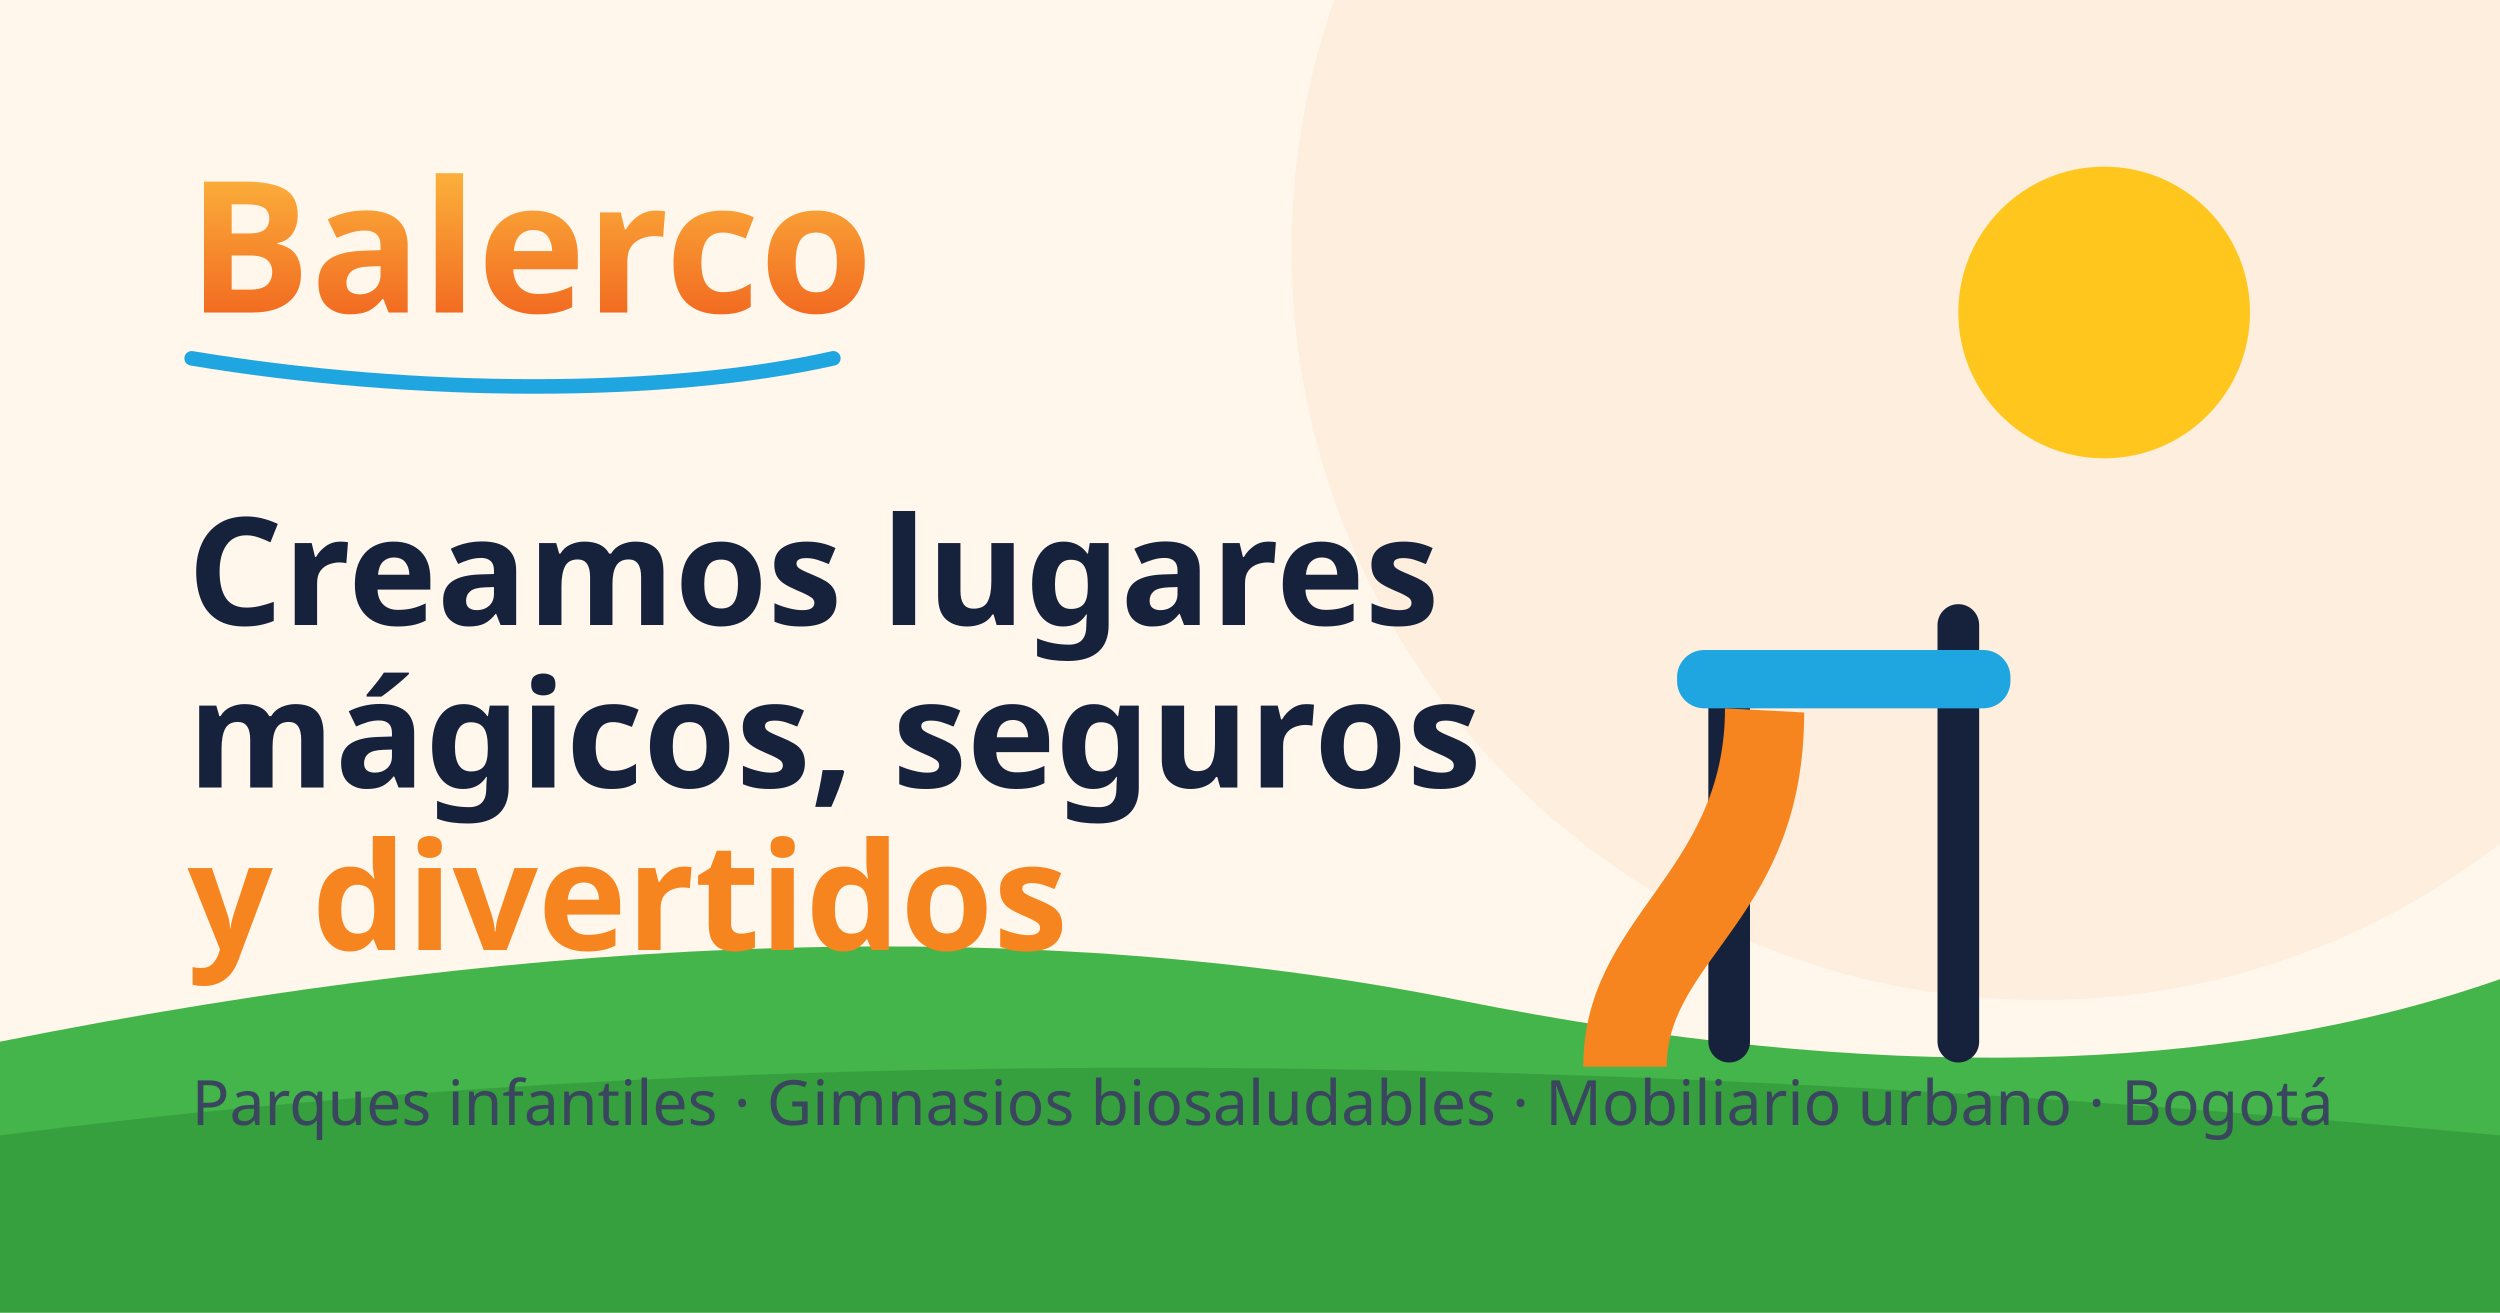
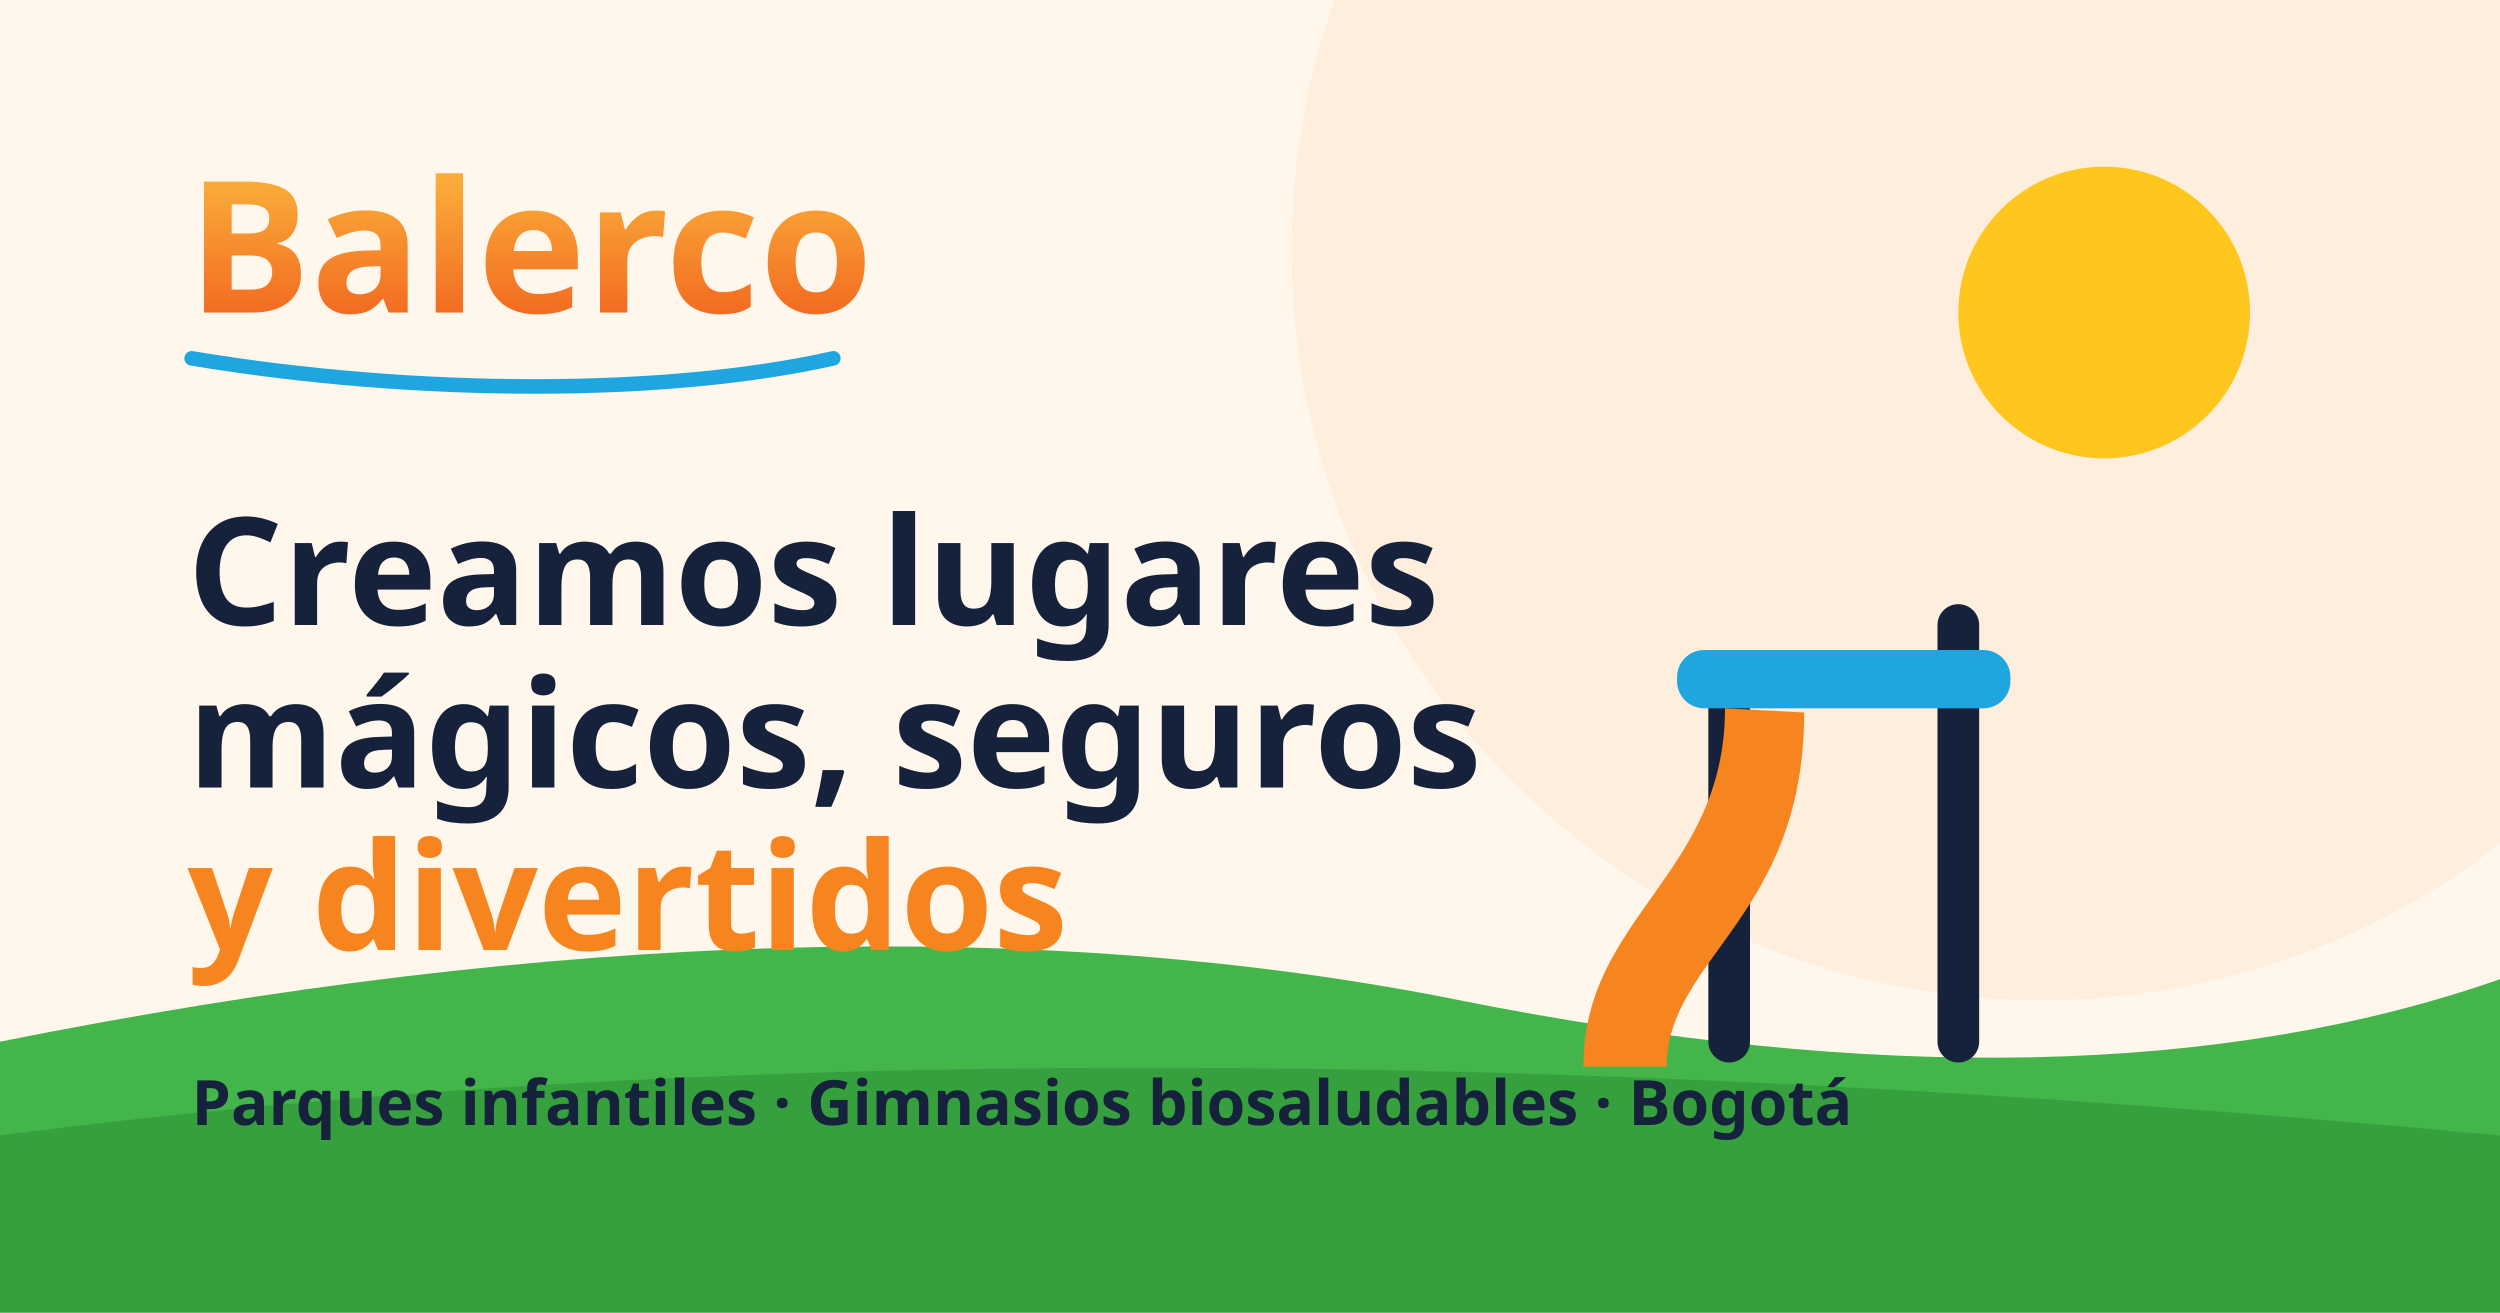
<svg xmlns="http://www.w3.org/2000/svg" viewBox="0 0 1200 630" role="img" aria-label="Balerco — Lugares mágicos, seguros y divertidos">
  <defs>
    <linearGradient id="brand" x1="0" y1="0" x2="0" y2="1">
      <stop offset="0" stop-color="#FBB03B" />
      <stop offset="1" stop-color="#F26B21" />
    </linearGradient>
  </defs>
  <rect width="1200" height="630" fill="#FFF6EC" />
  <circle cx="980" cy="120" r="360" fill="#FDEEDD" />
  <circle cx="1010" cy="150" r="70" fill="#FFC61E" />
  <path d="M0 500 Q 400 420 700 480 T 1200 470 L1200 630 L0 630 Z" fill="#43B54A" />
  <path d="M0 545 Q 500 480 1200 545 L1200 630 L0 630 Z" fill="#37A03E" />
  <g>
    <rect x="820" y="330" width="20" height="180" rx="10" fill="#16223B" />
    <rect x="930" y="290" width="20" height="220" rx="10" fill="#16223B" />
    <rect x="805" y="312" width="160" height="28" rx="13" fill="#1FA6E0" />
    <path d="M828 340 C 828 420, 760 440, 760 512 L 800 512 C 800 460, 866 440, 866 342 Z" fill="#F6851F" />
  </g>
  <text x="90" y="150" font-family="Poppins, Verdana, sans-serif" font-weight="800" font-size="88" fill="url(#brand)">Balerco</text>
  <path d="M92 172 C 200 190, 320 190, 400 172" stroke="#1FA6E0" stroke-width="7" fill="none" stroke-linecap="round" />
  <text x="90" y="300" font-family="Poppins, Verdana, sans-serif" font-weight="700" font-size="72" fill="#16223B">Creamos lugares</text>
  <text x="90" y="378" font-family="Poppins, Verdana, sans-serif" font-weight="700" font-size="72" fill="#16223B">mágicos, seguros</text>
  <text x="90" y="456" font-family="Poppins, Verdana, sans-serif" font-weight="700" font-size="72" fill="#F6851F">y divertidos</text>
-   <text x="92" y="540" font-family="Poppins, Verdana, sans-serif" font-weight="500" font-size="30" fill="#3a465e">Parques infantiles · Gimnasios biosaludables · Mobiliario urbano · Bogotá</text>
+   <text x="92" y="540" font-family="Poppins, Verdana, sans-serif" font-weight="600" font-size="30" fill="#16223B">Parques infantiles · Gimnasios biosaludables · Bogotá</text>
</svg>
